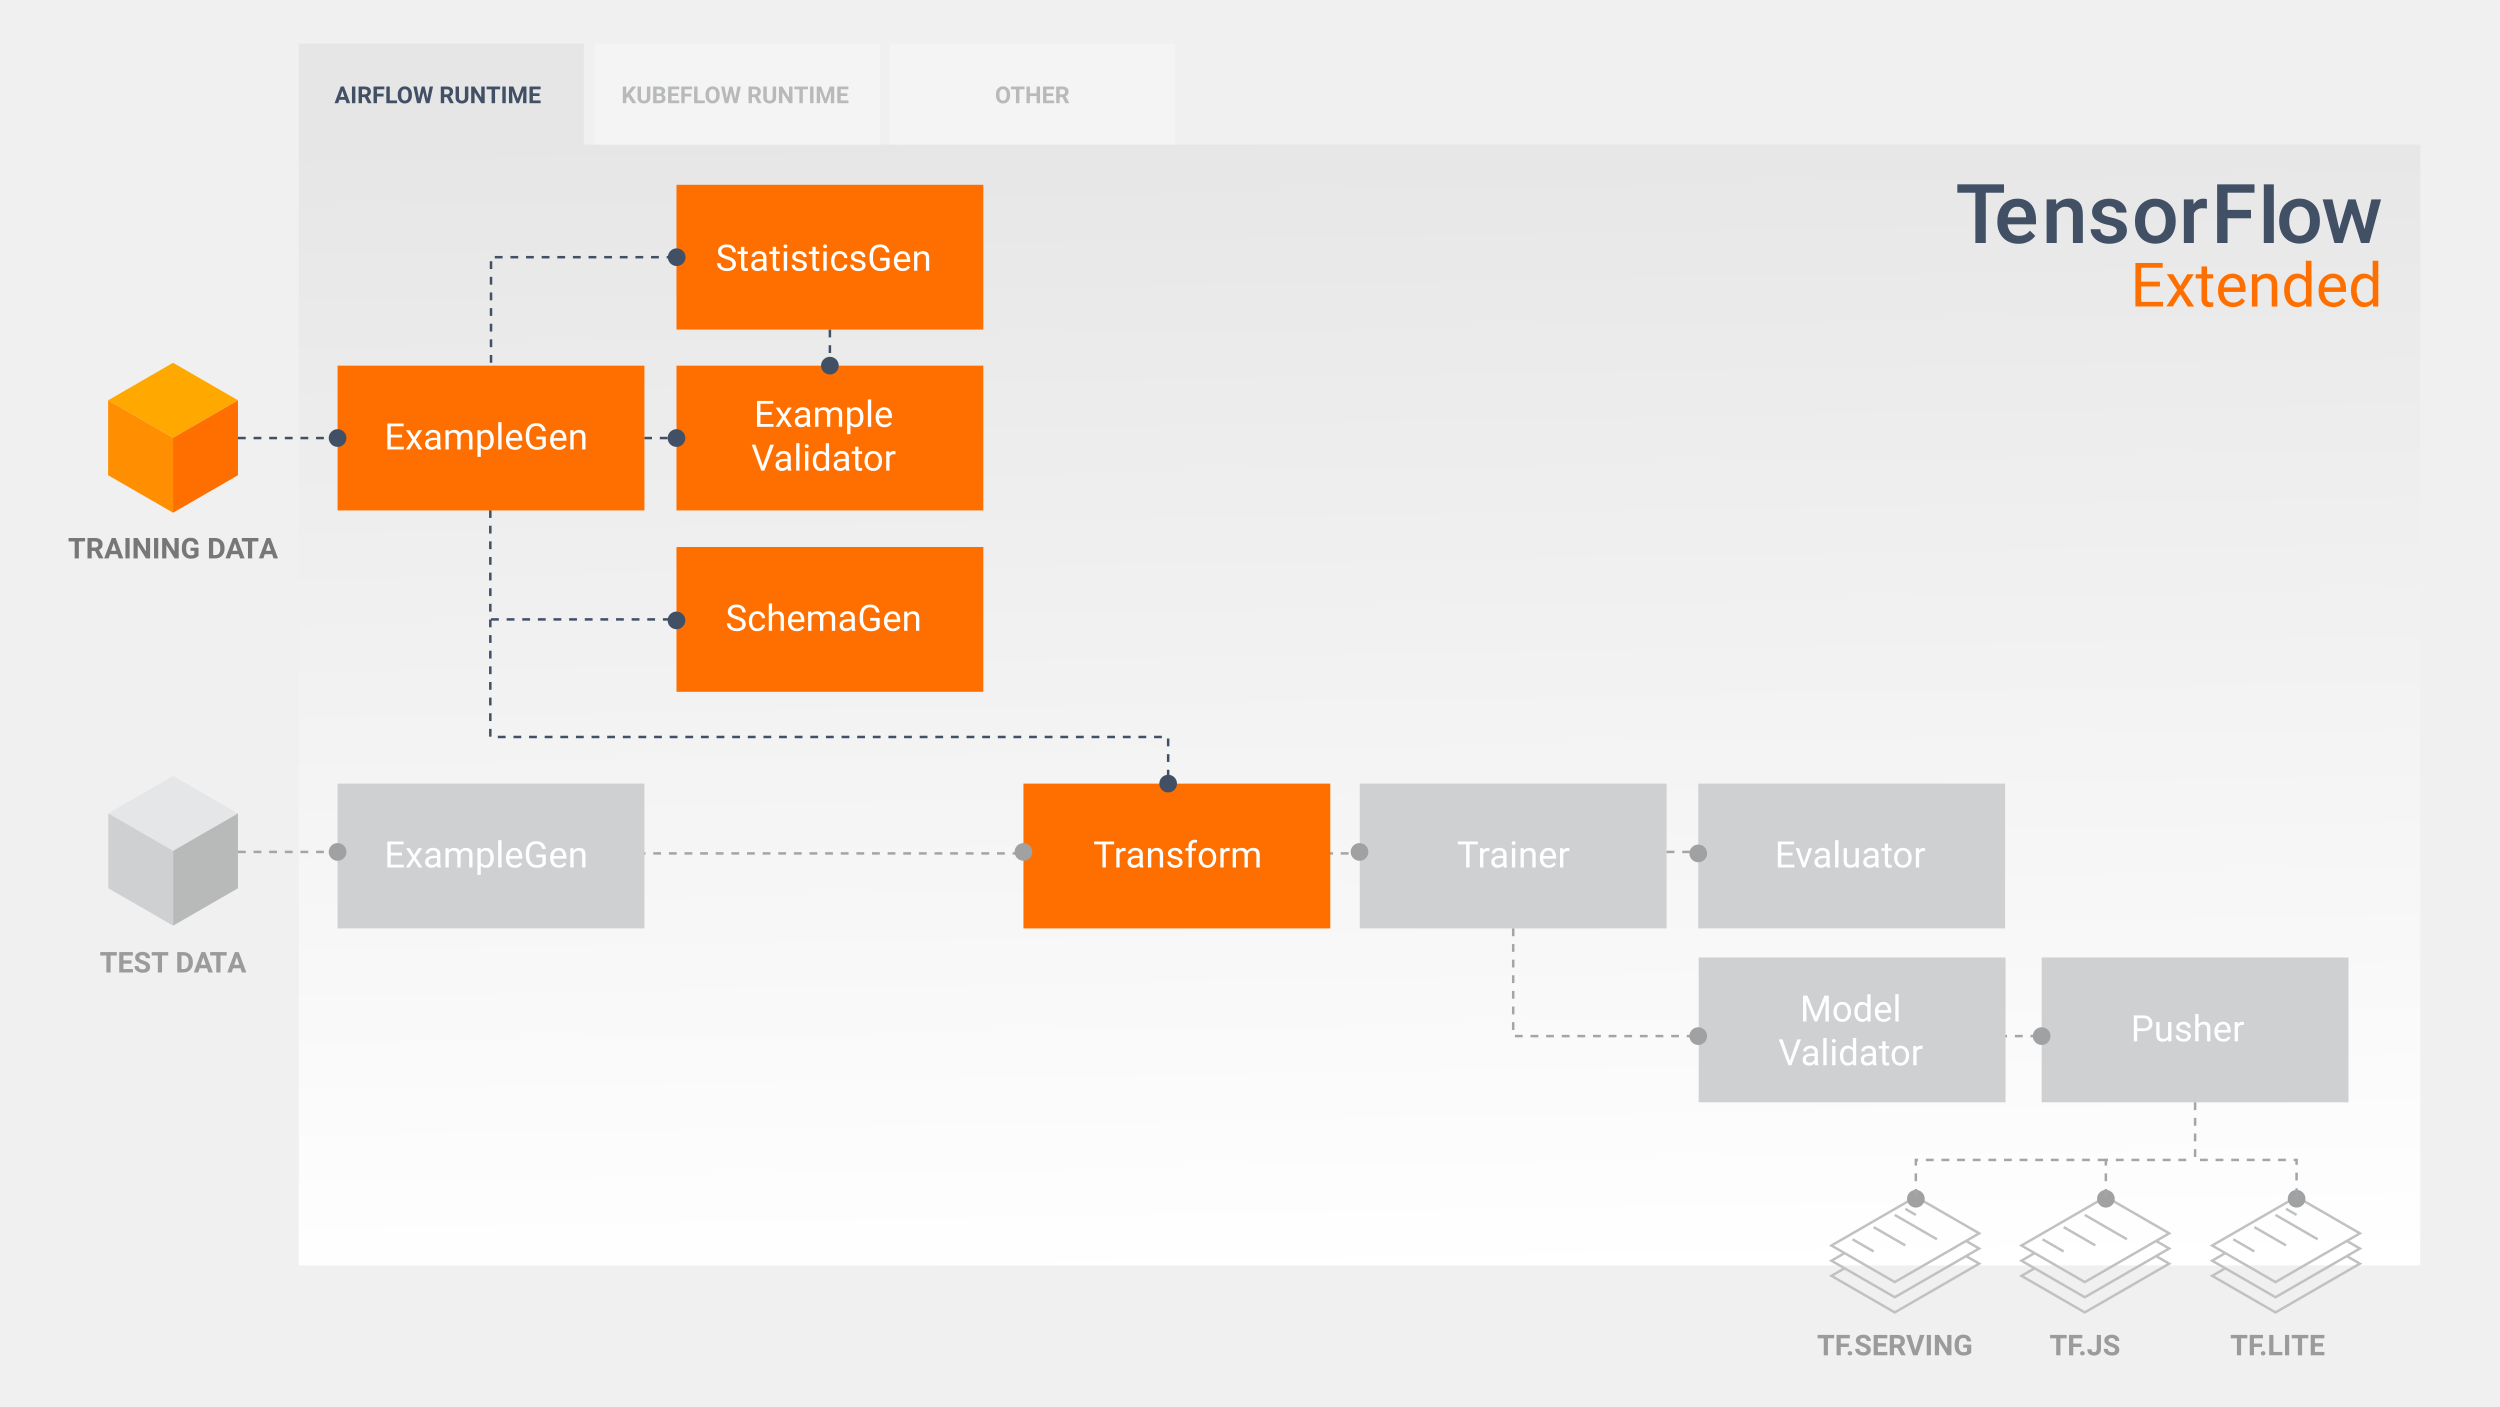
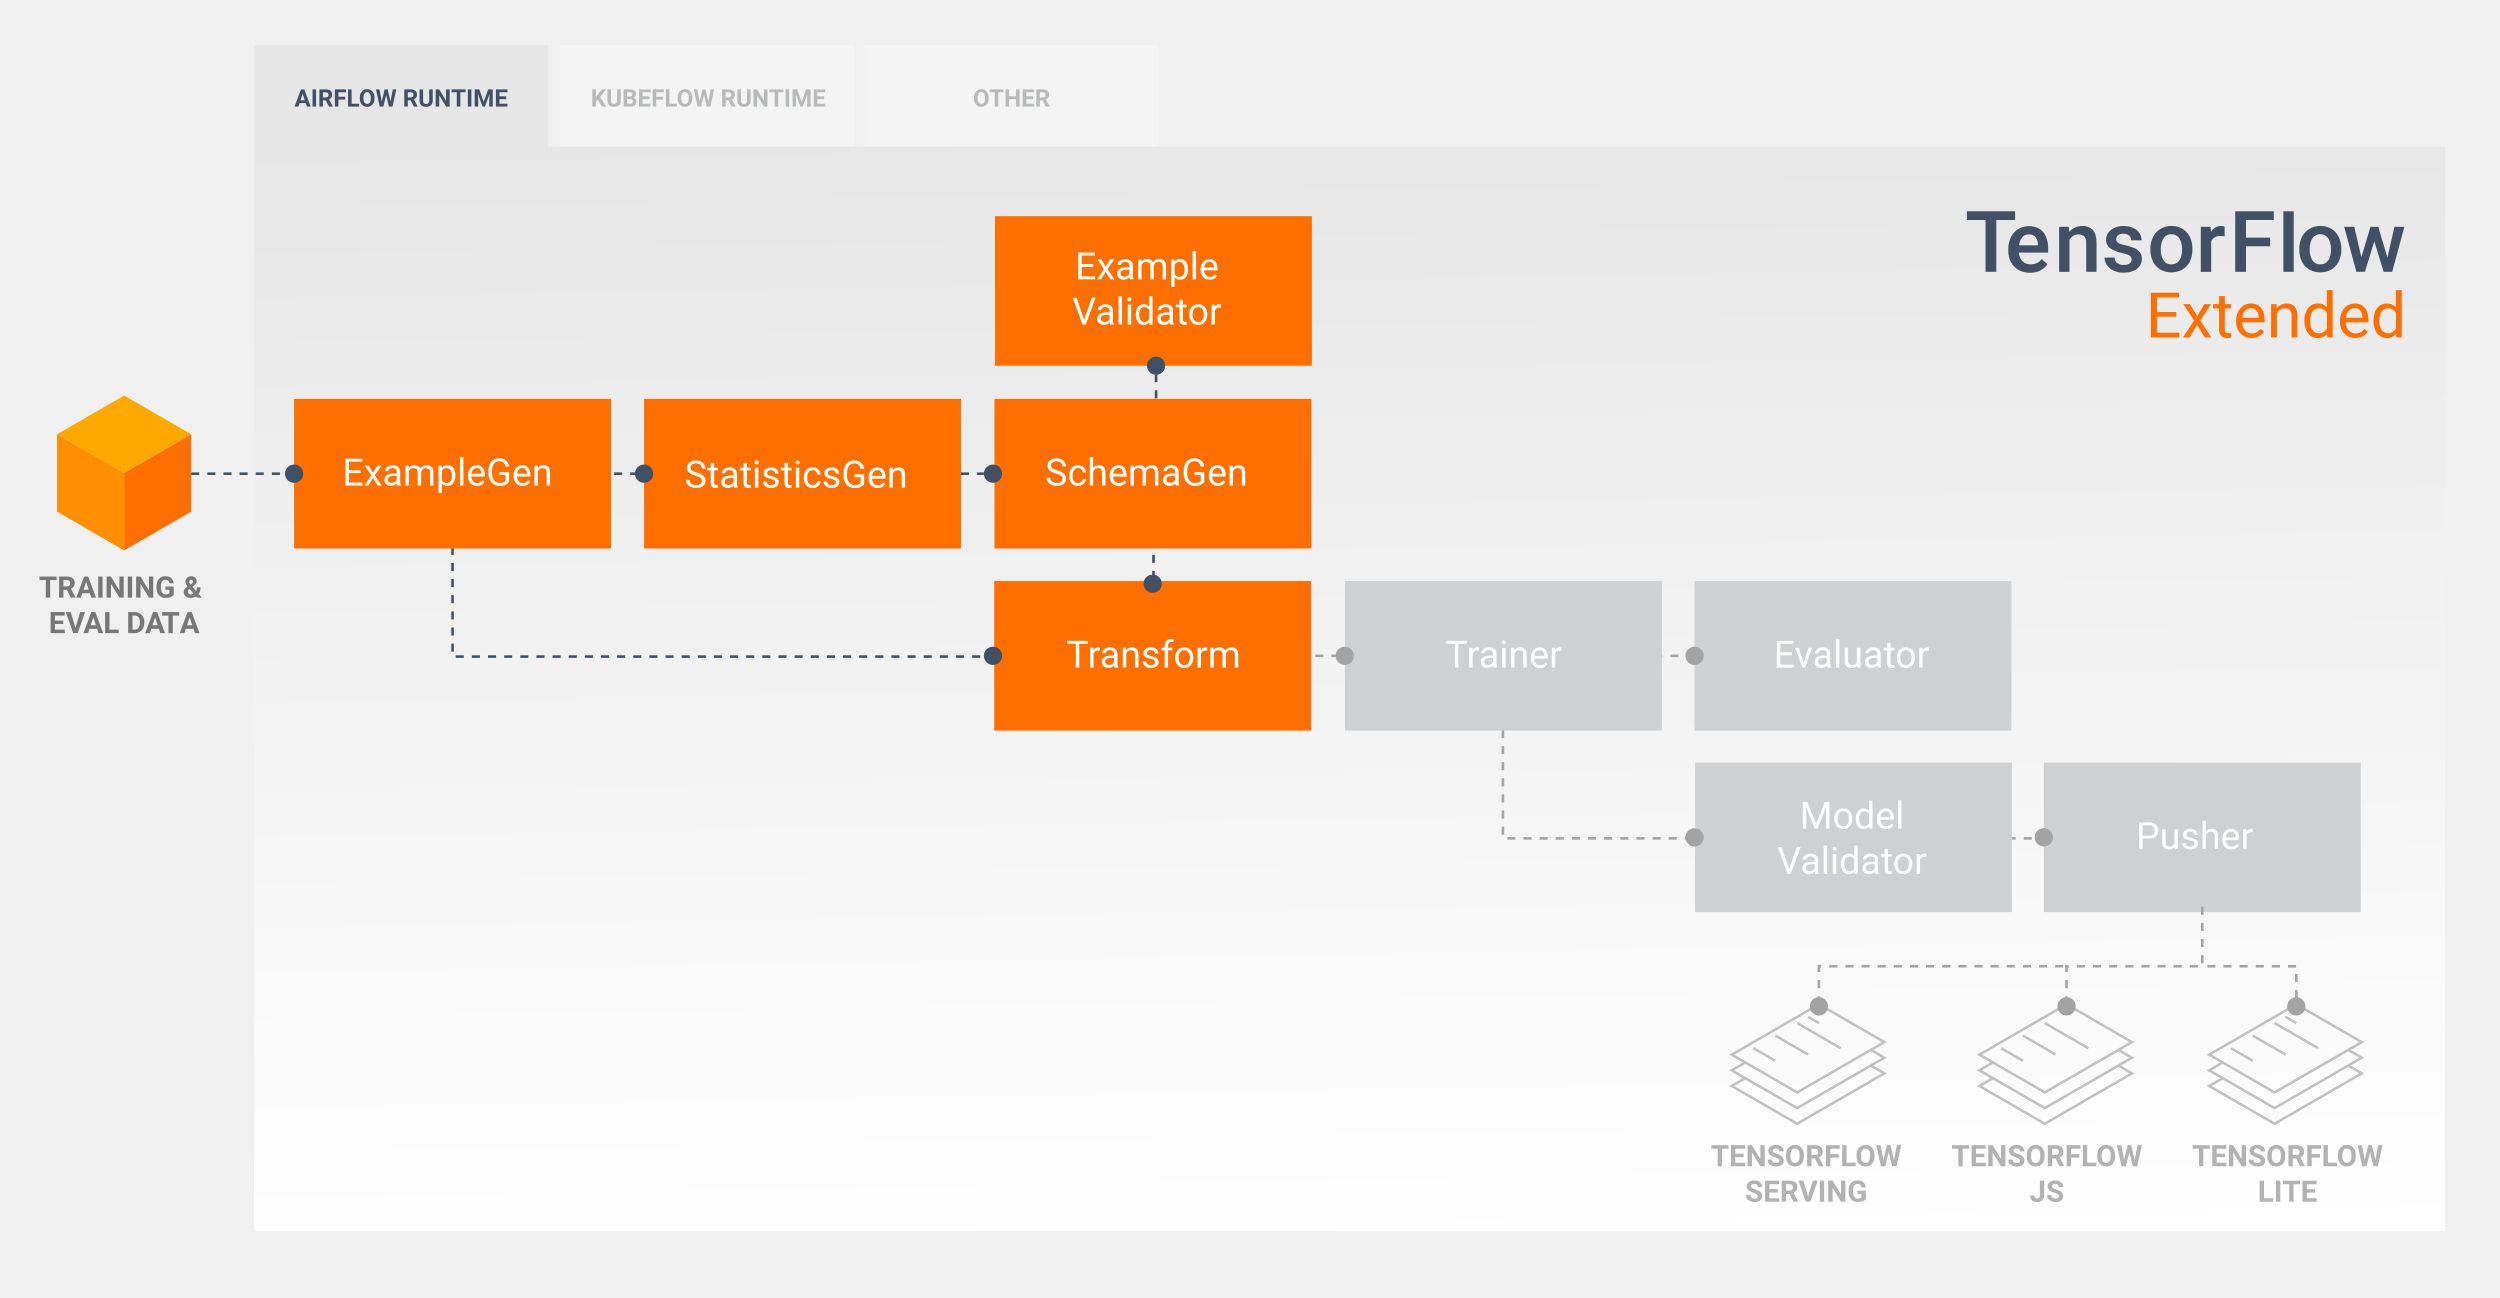
- <svg xmlns="http://www.w3.org/2000/svg" id="svg161" viewBox="0 0 960 540">
+ <svg xmlns="http://www.w3.org/2000/svg" id="svg161" viewBox="0 0 929.55 482.34">
  <defs>
-     <style>.cls-1{fill:#f4f4f4;}.cls-2{fill:url(#linear-gradient);}.cls-3,.cls-7{font-size:11px;}.cls-3{fill:#9b9b9b;}.cls-11,.cls-3,.cls-37,.cls-7{font-family:Roboto-Bold, Roboto;font-weight:700;}.cls-4{letter-spacing:-0.16em;}.cls-5{letter-spacing:0em;}.cls-6{letter-spacing:-0.01em;}.cls-7{fill:#777;}.cls-8{letter-spacing:0em;}.cls-9{letter-spacing:-0.01em;}.cls-10{letter-spacing:-0.06em;}.cls-11,.cls-37{font-size:9px;}.cls-11,.cls-36{fill:#b8baba;}.cls-12{letter-spacing:-0.03em;}.cls-13{letter-spacing:-0.02em;}.cls-14{letter-spacing:-0.06em;}.cls-15{letter-spacing:-0.16em;}.cls-16{letter-spacing:0em;}.cls-17,.cls-27,.cls-28,.cls-29{fill:none;stroke-miterlimit:10;stroke-width:0.96px;}.cls-17,.cls-29{stroke:#425066;}.cls-18{fill:#ffa800;}.cls-19{fill:#ff8f00;}.cls-20{fill:#ff6f00;}.cls-21{fill:url(#linear-gradient-2);}.cls-22,.cls-37{fill:#425066;}.cls-23{font-size:14px;fill:#fff;font-family:Roboto-Regular, Roboto;}.cls-24{letter-spacing:-0.02em;}.cls-25{letter-spacing:-0.01em;}.cls-26{fill:#ced0d1;}.cls-27{stroke:#c1c1c1;}.cls-28{stroke:#a5a5a5;}.cls-28,.cls-29{stroke-dasharray:3 3;}.cls-30{letter-spacing:-0.03em;}.cls-31{letter-spacing:-0.02em;}.cls-32{letter-spacing:-0.01em;}.cls-33{letter-spacing:-0.01em;}.cls-34{fill:#9fa1a2;}.cls-35{fill:#e5e6e8;}.cls-38{letter-spacing:-0.03em;}.cls-39{letter-spacing:0em;}.cls-40{letter-spacing:0em;}</style>
-     <linearGradient id="linear-gradient" x1="114.73" y1="36.36" x2="224.2" y2="36.36" gradientUnits="userSpaceOnUse">
+     <style>.cls-1{fill:#f4f4f4;}.cls-2{fill:url(#linear-gradient);}.cls-3{fill:url(#linear-gradient-2);}.cls-4,.cls-9{font-size:11px;}.cls-4{fill:#b2b2b2;}.cls-15,.cls-19,.cls-4,.cls-9{font-family:Roboto-Bold, Roboto;font-weight:700;}.cls-5{letter-spacing:-0.03em;}.cls-6{letter-spacing:0em;}.cls-7{letter-spacing:-0.01em;}.cls-8{letter-spacing:0em;}.cls-9{fill:#777;}.cls-10{letter-spacing:0em;}.cls-11{letter-spacing:0.01em;}.cls-12{letter-spacing:-0.06em;}.cls-13{letter-spacing:-0.01em;}.cls-14{letter-spacing:-0.06em;}.cls-15,.cls-19{font-size:9px;}.cls-15,.cls-26{fill:#425066;}.cls-16{letter-spacing:-0.03em;}.cls-17{letter-spacing:0em;}.cls-18{letter-spacing:0em;}.cls-19{fill:#b8baba;}.cls-20{letter-spacing:0em;}.cls-21{letter-spacing:-0.03em;}.cls-22{letter-spacing:0em;}.cls-23{fill:#ffa800;}.cls-24{fill:#ff8f00;}.cls-25{fill:#ff6f00;}.cls-27{font-size:14px;fill:#fff;font-family:Roboto-Regular, Roboto;}.cls-28{letter-spacing:-0.02em;}.cls-29{letter-spacing:-0.01em;}.cls-30{fill:#ced0d1;}.cls-31,.cls-32,.cls-37{fill:none;stroke-miterlimit:10;stroke-width:0.96px;}.cls-31{stroke:#c1c1c1;}.cls-32{stroke:#425066;}.cls-32,.cls-37{stroke-dasharray:3 3;}.cls-33{letter-spacing:-0.03em;}.cls-34{letter-spacing:-0.02em;}.cls-35{letter-spacing:-0.01em;}.cls-36{letter-spacing:-0.01em;}.cls-37{stroke:#a3a3a3;}.cls-38{fill:#a3a3a3;}</style>
+     <linearGradient id="linear-gradient" x1="498.21" y1="45.51" x2="505.29" y2="463.47" gradientUnits="userSpaceOnUse">
+       <stop offset="0" stop-color="#e6e6e6" />
+       <stop offset="1" stop-color="#fff" />
+     </linearGradient>
+     <linearGradient id="linear-gradient-2" x1="94.45" y1="36.36" x2="203.91" y2="36.36" gradientUnits="userSpaceOnUse">
      <stop offset="0" stop-color="#e6e6e6" />
      <stop offset="1" stop-color="#e6e6e6" />
    </linearGradient>
-     <linearGradient id="linear-gradient-2" x1="518.26" y1="46.37" x2="525.8" y2="491.65" gradientUnits="userSpaceOnUse">
-       <stop offset="0" stop-color="#e6e6e6" />
-       <stop offset="1" stop-color="#fff" />
-     </linearGradient>
  </defs>
-   <rect class="cls-1" x="228.44" y="16.73" width="109.47" height="39.27" />
-   <rect class="cls-2" x="114.73" y="16.73" width="109.47" height="39.27" />
-   <rect class="cls-1" x="341.67" y="16.73" width="109.47" height="39.27" />
-   <text class="cls-3" transform="translate(697.74 520.43)">T<tspan class="cls-4" x="6.8" y="0">F</tspan>
-     <tspan class="cls-5" x="11.09" y="0">.SE</tspan>
-     <tspan class="cls-6" x="27.24" y="0">R</tspan>
-     <tspan x="34.14" y="0">VING</tspan>
+   <rect class="cls-1" x="321.39" y="16.73" width="109.47" height="39.27" />
+   <rect class="cls-1" x="208.16" y="16.73" width="109.47" height="39.27" />
+   <rect class="cls-2" x="94.45" y="54.52" width="814.66" height="403.14" />
+   <rect class="cls-3" x="94.45" y="16.73" width="109.47" height="39.27" />
+   <text class="cls-4" transform="translate(636.1 433.63)">TENSORF<tspan class="cls-5" x="48.16" y="0">L</tspan>
+     <tspan class="cls-6" x="53.75" y="0">OW</tspan>
+     <tspan x="12.73" y="13.2">SE</tspan>
+     <tspan class="cls-7" x="25.68" y="13.2">R</tspan>
+     <tspan class="cls-8" x="32.58" y="13.2">VING</tspan>
  </text>
-   <text class="cls-7" transform="translate(26.1 214.43)">T<tspan class="cls-8" x="6.8" y="0">R</tspan>
-     <tspan class="cls-5" x="13.86" y="0">AINING </tspan>
-     <tspan class="cls-9" x="53.44" y="0">D</tspan>
-     <tspan class="cls-10" x="60.44" y="0">AT</tspan>
-     <tspan x="73.28" y="0">A</tspan>
+   <text class="cls-9" transform="translate(14.46 222.2)">T<tspan class="cls-10" x="6.81" y="0">R</tspan>
+     <tspan class="cls-8" x="13.86" y="0">AINING &amp; </tspan>
+     <tspan class="cls-11" x="3.66" y="13.2">E</tspan>
+     <tspan class="cls-12" x="10" y="13.2">V</tspan>
+     <tspan class="cls-8" x="16.52" y="13.2">A</tspan>
+     <tspan class="cls-7" x="23.92" y="13.2">L</tspan>
+     <tspan x="29.76" y="13.2"> </tspan>
+     <tspan class="cls-13" x="32.5" y="13.2">D</tspan>
+     <tspan class="cls-14" x="39.5" y="13.2">AT</tspan>
+     <tspan x="52.34" y="13.2">A</tspan>
  </text>
-   <text class="cls-11" transform="translate(382.06 39.64)">
-     <tspan class="cls-12">O</tspan>
+   <text class="cls-15" transform="translate(109.49 39.64)">AIRF<tspan class="cls-16" x="19.35" y="0">L</tspan>
+     <tspan x="23.92" y="0">OW RU</tspan>
+     <tspan class="cls-17" x="51.92" y="0">N</tspan>
+     <tspan class="cls-18" x="58.24" y="0">TIME</tspan>
+   </text>
+   <text class="cls-19" transform="translate(219.65 39.64)">KUBEF<tspan class="cls-16" x="27.37" y="0">L</tspan>
+     <tspan class="cls-18" x="31.94" y="0">OW RU</tspan>
+     <tspan class="cls-20" x="59.94" y="0">N</tspan>
+     <tspan class="cls-18" x="66.26" y="0">TIME</tspan>
+   </text>
+   <text class="cls-19" transform="translate(361.78 39.64)">
+     <tspan class="cls-21">O</tspan>
    <tspan x="5.96" y="0">THER</tspan>
  </text>
-   <text class="cls-3" transform="translate(38.28 373.43)">TES<tspan class="cls-13" x="19.75" y="0">T</tspan>
-     <tspan class="cls-5" x="26.36" y="0"> </tspan>
-     <tspan class="cls-9" x="29.09" y="0">D</tspan>
-     <tspan class="cls-14" x="36.09" y="0">AT</tspan>
-     <tspan class="cls-5" x="48.94" y="0">A</tspan>
+   <text class="cls-4" transform="translate(725.58 433.63)">TENSORF<tspan class="cls-5" x="48.16" y="0">L</tspan>
+     <tspan class="cls-6" x="53.75" y="0">OW</tspan>
+     <tspan x="29.03" y="13.2">JS</tspan>
  </text>
-   <text class="cls-3" transform="translate(787.01 520.43)">T<tspan class="cls-15" x="6.81" y="0">F</tspan>
-     <tspan x="11.09" y="0">.JS</tspan>
+   <text class="cls-4" transform="translate(815.06 433.63)">TENSORF<tspan class="cls-5" x="48.16" y="0">L</tspan>
+     <tspan class="cls-6" x="53.75" y="0">OW</tspan>
+     <tspan x="24.42" y="13.2">L</tspan>
+     <tspan class="cls-22" x="30.38" y="13.2">I</tspan>
+     <tspan class="cls-8" x="33.54" y="13.2">TE</tspan>
  </text>
-   <text class="cls-3" transform="translate(856.4 520.43)">T<tspan class="cls-15" x="6.81" y="0">F</tspan>
-     <tspan x="11.09" y="0">.L</tspan>
-     <tspan class="cls-16" x="20.24" y="0">I</tspan>
-     <tspan x="23.41" y="0">TE</tspan>
-   </text>
-   <line class="cls-17" x1="910.36" y1="271.33" x2="914.42" y2="273.67" />
-   <polygon class="cls-18" points="41.52 153.7 66.44 139.31 91.38 153.7 66.44 168.1 41.52 153.7" />
-   <polygon class="cls-19" points="41.52 153.7 41.52 182.49 66.45 196.88 66.44 168.1 41.52 153.7" />
-   <polygon class="cls-20" points="91.38 153.7 91.38 182.49 66.45 196.88 66.44 168.1 91.38 153.7" />
-   <rect class="cls-21" x="114.73" y="55.52" width="814.66" height="430.39" />
-   <path class="cls-20" d="M830.6,115.91v1.78H820V101h10.47v1.8h-8.25v5.37h7.2V110h-7.2v5.93Z" />
-   <path class="cls-20" d="M839.89,105.32h2.49l-4,6.11,4.16,6.27h-2.46L837.21,113l-2.84,4.66h-2.49l4.18-6.27-4-6.11h2.47l2.7,4.52Z" />
-   <path class="cls-20" d="M849.88,117.7a5.47,5.47,0,0,1-1.64.23,2.82,2.82,0,0,1-2.08-.78,3.46,3.46,0,0,1-.78-2.53v-7.69h-2.25v-1.61h2.25v-3h2.14v3h2.31v1.61h-2.31v7.7a1.5,1.5,0,0,0,.37,1.18,1.51,1.51,0,0,0,1,.3,3.8,3.8,0,0,0,.53,0l.46-.09Z" />
-   <path class="cls-20" d="M862.27,112.09H853.9a5.18,5.18,0,0,0,.48,2.09,3.58,3.58,0,0,0,1.26,1.48,3.38,3.38,0,0,0,1.92.54,3.77,3.77,0,0,0,1.86-.43,4.53,4.53,0,0,0,1.4-1.25l1.29,1a5.4,5.4,0,0,1-1.83,1.72,5.54,5.54,0,0,1-2.84.67,5.74,5.74,0,0,1-3-.77,5.19,5.19,0,0,1-2-2.13,6.63,6.63,0,0,1-.7-3.09v-.49a7.21,7.21,0,0,1,.76-3.38,5.54,5.54,0,0,1,2-2.21,5.34,5.34,0,0,1,5.53,0,4.57,4.57,0,0,1,1.69,2.13,8.37,8.37,0,0,1,.55,3.15Zm-2.14-1.88a4.63,4.63,0,0,0-.78-2.43,2.49,2.49,0,0,0-2.18-1,2.77,2.77,0,0,0-2.13.93,4.69,4.69,0,0,0-1.07,2.64h6.17Z" />
-   <path class="cls-20" d="M874.48,109.59v8.11h-2.14v-8.13a2.91,2.91,0,0,0-.61-2.06,2.44,2.44,0,0,0-1.85-.64,3.05,3.05,0,0,0-1.77.54,3.78,3.78,0,0,0-1.24,1.44v8.85h-2.14V105.32h2l.07,1.52a4.71,4.71,0,0,1,1.61-1.29,4.66,4.66,0,0,1,2.07-.46Q874.48,105.09,874.48,109.59Z" />
-   <path class="cls-20" d="M887.61,100.12V117.7h-2l-.1-1.32a4.29,4.29,0,0,1-3.52,1.54,4.19,4.19,0,0,1-2.54-.81,5.27,5.27,0,0,1-1.72-2.24,8.12,8.12,0,0,1-.61-3.23v-.24a8.41,8.41,0,0,1,.61-3.31,5.07,5.07,0,0,1,1.72-2.22,4.33,4.33,0,0,1,2.57-.79,4.25,4.25,0,0,1,3.42,1.45v-6.42Zm-2.14,14.22v-5.73a3.44,3.44,0,0,0-1.15-1.28,3.11,3.11,0,0,0-1.74-.47,2.83,2.83,0,0,0-1.85.6,3.48,3.48,0,0,0-1.09,1.63,7.17,7.17,0,0,0-.35,2.31v.24a7,7,0,0,0,.35,2.29,3.47,3.47,0,0,0,1.08,1.61,2.81,2.81,0,0,0,1.83.59A3.09,3.09,0,0,0,885.47,114.34Z" />
-   <path class="cls-20" d="M900.87,112.09H892.5a5.18,5.18,0,0,0,.48,2.09,3.58,3.58,0,0,0,1.26,1.48,3.38,3.38,0,0,0,1.92.54,3.77,3.77,0,0,0,1.86-.43,4.53,4.53,0,0,0,1.4-1.25l1.29,1a5.4,5.4,0,0,1-1.83,1.72,5.54,5.54,0,0,1-2.84.67,5.74,5.74,0,0,1-3-.77,5.19,5.19,0,0,1-2-2.13,6.63,6.63,0,0,1-.7-3.09v-.49a7.21,7.21,0,0,1,.76-3.38,5.54,5.54,0,0,1,2-2.21,5.34,5.34,0,0,1,5.53,0,4.57,4.57,0,0,1,1.69,2.13,8.37,8.37,0,0,1,.55,3.15Zm-2.14-1.88a4.63,4.63,0,0,0-.78-2.43,2.49,2.49,0,0,0-2.18-1,2.77,2.77,0,0,0-2.13.93,4.69,4.69,0,0,0-1.07,2.64h6.17Z" />
-   <path class="cls-20" d="M913.27,100.12V117.7h-2l-.1-1.32a4.29,4.29,0,0,1-3.52,1.54,4.19,4.19,0,0,1-2.54-.81,5.27,5.27,0,0,1-1.72-2.24,8.12,8.12,0,0,1-.61-3.23v-.24a8.41,8.41,0,0,1,.61-3.31,5.07,5.07,0,0,1,1.72-2.22,4.33,4.33,0,0,1,2.57-.79,4.25,4.25,0,0,1,3.42,1.45v-6.42Zm-2.14,14.22v-5.73a3.44,3.44,0,0,0-1.15-1.28,3.11,3.11,0,0,0-1.74-.47,2.83,2.83,0,0,0-1.85.6,3.48,3.48,0,0,0-1.09,1.63,7.17,7.17,0,0,0-.35,2.31v.24a7,7,0,0,0,.35,2.29,3.47,3.47,0,0,0,1.08,1.61,2.81,2.81,0,0,0,1.83.59A3.09,3.09,0,0,0,911.13,114.34Z" />
-   <path class="cls-22" d="M769.54,74h-7V93.31h-4V74h-6.93V70.79h17.92Z" />
-   <path class="cls-22" d="M781.82,86.15h-10.9a5.52,5.52,0,0,0,.66,2.27A4.06,4.06,0,0,0,773.09,90a4.31,4.31,0,0,0,2.22.56,5,5,0,0,0,4.17-2l2.06,2A7.19,7.19,0,0,1,779,92.72a8,8,0,0,1-3.93.9,8.35,8.35,0,0,1-4.27-1.06,7.17,7.17,0,0,1-2.8-2.9,8.68,8.68,0,0,1-1-4.13v-.63a9.92,9.92,0,0,1,1-4.54,7.36,7.36,0,0,1,2.72-3,7.28,7.28,0,0,1,3.9-1.07,7.19,7.19,0,0,1,4,1,6.3,6.3,0,0,1,2.4,2.9,10.92,10.92,0,0,1,.8,4.32ZM778,83.07a4.62,4.62,0,0,0-.88-2.67,3,3,0,0,0-2.5-1,3.1,3.1,0,0,0-2.44,1.05,5.5,5.5,0,0,0-1.19,3h7Z" />
-   <path class="cls-22" d="M798.43,77.74q1.38,1.48,1.38,4.77V93.31H796V82.48a3.23,3.23,0,0,0-.72-2.37,3,3,0,0,0-2.2-.7,3.6,3.6,0,0,0-1.93.53,3.83,3.83,0,0,0-1.36,1.47V93.31H785.9V76.58h3.62l.12,1.93a6.12,6.12,0,0,1,2.13-1.66,6.33,6.33,0,0,1,2.72-.58A5.13,5.13,0,0,1,798.43,77.74Z" />
-   <path class="cls-22" d="M804.92,84.54a3.78,3.78,0,0,1-1.56-3.19,4.42,4.42,0,0,1,.8-2.54A5.46,5.46,0,0,1,806.43,77a8,8,0,0,1,3.41-.69,8.55,8.55,0,0,1,3.58.7,5.5,5.5,0,0,1,2.34,1.91,4.77,4.77,0,0,1,.82,2.73h-3.85a2.35,2.35,0,0,0-1.31-2.13,3.36,3.36,0,0,0-1.58-.34,3.1,3.1,0,0,0-2,.59,1.83,1.83,0,0,0-.71,1.47,1.49,1.49,0,0,0,.3.94,2.54,2.54,0,0,0,1,.7,12,12,0,0,0,2.06.59,16.32,16.32,0,0,1,3.39,1.05A5.19,5.19,0,0,1,816,86.07a4.07,4.07,0,0,1,.73,2.47,4.36,4.36,0,0,1-.84,2.63,5.44,5.44,0,0,1-2.39,1.8,9.27,9.27,0,0,1-3.57.64,8.41,8.41,0,0,1-3.8-.8,6.05,6.05,0,0,1-2.44-2.09A4.88,4.88,0,0,1,802.8,88h3.73a2.47,2.47,0,0,0,1,2.07,4.13,4.13,0,0,0,2.37.66,3.76,3.76,0,0,0,2.19-.55,1.7,1.7,0,0,0,.78-1.46,1.77,1.77,0,0,0-.28-1,2.48,2.48,0,0,0-1.06-.77,10.81,10.81,0,0,0-2.22-.65A11.21,11.21,0,0,1,804.92,84.54Z" />
-   <path class="cls-22" d="M820.79,80.41a7.21,7.21,0,0,1,2.7-3,7.64,7.64,0,0,1,4.14-1.11,7.73,7.73,0,0,1,4.18,1.11,7.2,7.2,0,0,1,2.71,3,9.92,9.92,0,0,1,.94,4.38v.32a9.92,9.92,0,0,1-.94,4.38,7.16,7.16,0,0,1-2.7,3,8.44,8.44,0,0,1-8.33,0,7.14,7.14,0,0,1-2.71-3,9.91,9.91,0,0,1-.94-4.38v-.32A9.91,9.91,0,0,1,820.79,80.41Zm3.9,8.6a3.31,3.31,0,0,0,3,1.52,3.39,3.39,0,0,0,2.2-.72,4.2,4.2,0,0,0,1.31-1.94,8.34,8.34,0,0,0,.43-2.75v-.32a8.36,8.36,0,0,0-.43-2.74,4.23,4.23,0,0,0-1.32-2,3.42,3.42,0,0,0-2.23-.73,3.34,3.34,0,0,0-2.2.73,4.28,4.28,0,0,0-1.31,2,8.35,8.35,0,0,0-.43,2.74v.32A7,7,0,0,0,824.69,89Z" />
-   <path class="cls-22" d="M846.83,76.33a3.14,3.14,0,0,1,.61.14l0,3.63a9.68,9.68,0,0,0-1.53-.12,3.43,3.43,0,0,0-3.46,1.93v11.4h-3.85V76.58h3.66l.11,1.89a4.67,4.67,0,0,1,1.58-1.62,4.12,4.12,0,0,1,2.18-.57A5,5,0,0,1,846.83,76.33Z" />
-   <path class="cls-22" d="M855.38,74V80.6h9v3.22h-9v9.49h-4V70.79h14.35V74Z" />
-   <path class="cls-22" d="M869.3,93.31V70.79h3.85V93.31Z" />
-   <path class="cls-22" d="M876.16,80.41a7.21,7.21,0,0,1,2.7-3A7.64,7.64,0,0,1,883,76.27a7.73,7.73,0,0,1,4.18,1.11,7.2,7.2,0,0,1,2.71,3,9.92,9.92,0,0,1,.94,4.38v.32a9.92,9.92,0,0,1-.94,4.38,7.16,7.16,0,0,1-2.7,3,8.44,8.44,0,0,1-8.33,0,7.14,7.14,0,0,1-2.71-3,9.91,9.91,0,0,1-.94-4.38v-.32A9.91,9.91,0,0,1,876.16,80.41Zm3.9,8.6a3.31,3.31,0,0,0,3,1.52,3.39,3.39,0,0,0,2.2-.72,4.2,4.2,0,0,0,1.31-1.94,8.34,8.34,0,0,0,.43-2.75v-.32a8.36,8.36,0,0,0-.43-2.74,4.23,4.23,0,0,0-1.32-2,3.42,3.42,0,0,0-2.23-.73,3.34,3.34,0,0,0-2.2.73,4.28,4.28,0,0,0-1.31,2,8.35,8.35,0,0,0-.43,2.74v.32A7,7,0,0,0,880.06,89Z" />
-   <path class="cls-22" d="M914.32,76.58l-4.53,16.73h-3.17L903.08,82,899.6,93.31h-3.17L891.9,76.58h3.74l2.64,11.3,3.39-11.3h2.88L908,88l2.61-11.44Z" />
-   <rect class="cls-20" x="259.77" y="70.96" width="117.83" height="55.6" />
-   <text class="cls-23" transform="translate(274.82 103.95)">StatisticsGen</text>
-   <rect class="cls-20" x="259.77" y="210.05" width="117.83" height="55.6" />
-   <text class="cls-23" transform="translate(278.6 242.24)">SchemaGen</text>
-   <rect class="cls-20" x="259.77" y="140.41" width="117.83" height="55.6" />
-   <text class="cls-23" transform="translate(289.54 163.9)">Example<tspan class="cls-24" x="-1.08" y="16.8">V</tspan>
+   <polygon class="cls-23" points="21.23 161.47 46.16 147.08 71.09 161.47 46.16 175.86 21.23 161.47" />
+   <polygon class="cls-24" points="21.23 161.47 21.23 190.26 46.16 204.65 46.16 175.86 21.23 161.47" />
+   <polygon class="cls-25" points="71.09 161.47 71.09 190.26 46.16 204.65 46.16 175.86 71.09 161.47" />
+   <path class="cls-25" d="M810.32,123.68v1.78H799.74V108.81h10.47v1.8H802V116h7.2v1.78H802v5.93Z" />
+   <path class="cls-25" d="M819.61,113.09h2.49l-4,6.11,4.16,6.27h-2.46l-2.85-4.66-2.84,4.66h-2.49l4.18-6.27-4-6.11h2.47l2.7,4.52Z" />
+   <path class="cls-25" d="M829.6,125.46a5.47,5.47,0,0,1-1.64.23,2.82,2.82,0,0,1-2.08-.78,3.46,3.46,0,0,1-.78-2.53V114.7h-2.25v-1.61h2.25v-3h2.14v3h2.31v1.61h-2.31v7.7a1.5,1.5,0,0,0,.37,1.18,1.51,1.51,0,0,0,1,.3,3.8,3.8,0,0,0,.53,0l.46-.09Z" />
+   <path class="cls-25" d="M842,119.86h-8.37a5.18,5.18,0,0,0,.48,2.09,3.58,3.58,0,0,0,1.26,1.48,3.38,3.38,0,0,0,1.92.54,3.77,3.77,0,0,0,1.86-.43,4.53,4.53,0,0,0,1.4-1.25l1.29,1A5.4,5.4,0,0,1,840,125a5.54,5.54,0,0,1-2.84.67,5.74,5.74,0,0,1-3-.77,5.19,5.19,0,0,1-2-2.13,6.63,6.63,0,0,1-.7-3.09v-.49a7.21,7.21,0,0,1,.76-3.38,5.54,5.54,0,0,1,2-2.21,5.34,5.34,0,0,1,5.53,0,4.57,4.57,0,0,1,1.69,2.13,8.37,8.37,0,0,1,.55,3.15ZM839.85,118a4.63,4.63,0,0,0-.78-2.43,2.49,2.49,0,0,0-2.18-1,2.77,2.77,0,0,0-2.13.93,4.69,4.69,0,0,0-1.07,2.64h6.17Z" />
+   <path class="cls-25" d="M854.19,117.35v8.11h-2.14v-8.13a2.91,2.91,0,0,0-.61-2.06,2.44,2.44,0,0,0-1.85-.64,3.05,3.05,0,0,0-1.77.54,3.78,3.78,0,0,0-1.24,1.44v8.85h-2.14V113.09h2l.07,1.52a4.71,4.71,0,0,1,1.61-1.29,4.66,4.66,0,0,1,2.07-.46Q854.19,112.86,854.19,117.35Z" />
+   <path class="cls-25" d="M867.33,107.89v17.57h-2l-.1-1.32a4.29,4.29,0,0,1-3.52,1.54,4.19,4.19,0,0,1-2.54-.81,5.27,5.27,0,0,1-1.72-2.24,8.12,8.12,0,0,1-.61-3.23v-.24a8.41,8.41,0,0,1,.61-3.31,5.07,5.07,0,0,1,1.72-2.22,4.33,4.33,0,0,1,2.57-.79,4.25,4.25,0,0,1,3.42,1.45v-6.42Zm-2.14,14.22v-5.73A3.44,3.44,0,0,0,864,115.1a3.11,3.11,0,0,0-1.74-.47,2.83,2.83,0,0,0-1.85.6,3.48,3.48,0,0,0-1.09,1.63,7.17,7.17,0,0,0-.35,2.31v.24a7,7,0,0,0,.35,2.29,3.47,3.47,0,0,0,1.08,1.61,2.81,2.81,0,0,0,1.83.59A3.09,3.09,0,0,0,865.19,122.11Z" />
+   <path class="cls-25" d="M880.59,119.86h-8.37a5.18,5.18,0,0,0,.48,2.09,3.58,3.58,0,0,0,1.26,1.48,3.38,3.38,0,0,0,1.92.54,3.77,3.77,0,0,0,1.86-.43,4.53,4.53,0,0,0,1.4-1.25l1.29,1A5.4,5.4,0,0,1,878.6,125a5.54,5.54,0,0,1-2.84.67,5.74,5.74,0,0,1-3-.77,5.19,5.19,0,0,1-2-2.13,6.63,6.63,0,0,1-.7-3.09v-.49a7.21,7.21,0,0,1,.76-3.38,5.54,5.54,0,0,1,2-2.21,5.34,5.34,0,0,1,5.53,0,4.57,4.57,0,0,1,1.69,2.13,8.37,8.37,0,0,1,.55,3.15ZM878.45,118a4.63,4.63,0,0,0-.78-2.43,2.49,2.49,0,0,0-2.18-1,2.77,2.77,0,0,0-2.13.93,4.69,4.69,0,0,0-1.07,2.64h6.17Z" />
+   <path class="cls-25" d="M893,107.89v17.57h-2l-.1-1.32a4.29,4.29,0,0,1-3.52,1.54,4.19,4.19,0,0,1-2.54-.81,5.27,5.27,0,0,1-1.72-2.24,8.12,8.12,0,0,1-.61-3.23v-.24a8.41,8.41,0,0,1,.61-3.31,5.07,5.07,0,0,1,1.72-2.22,4.33,4.33,0,0,1,2.57-.79,4.25,4.25,0,0,1,3.42,1.45v-6.42Zm-2.14,14.22v-5.73a3.44,3.44,0,0,0-1.15-1.28,3.11,3.11,0,0,0-1.74-.47,2.83,2.83,0,0,0-1.85.6,3.48,3.48,0,0,0-1.09,1.63,7.17,7.17,0,0,0-.35,2.31v.24a7,7,0,0,0,.35,2.29,3.47,3.47,0,0,0,1.08,1.61,2.81,2.81,0,0,0,1.83.59A3.09,3.09,0,0,0,890.85,122.11Z" />
+   <path class="cls-26" d="M749.26,81.79h-7v19.28h-4V81.79h-6.93V78.56h17.92Z" />
+   <path class="cls-26" d="M761.54,93.91h-10.9a5.52,5.52,0,0,0,.66,2.27,4.06,4.06,0,0,0,1.51,1.55,4.31,4.31,0,0,0,2.22.56,5,5,0,0,0,4.17-2l2.06,2a7.19,7.19,0,0,1-2.54,2.24,8,8,0,0,1-3.93.9,8.35,8.35,0,0,1-4.27-1.06,7.17,7.17,0,0,1-2.8-2.9,8.68,8.68,0,0,1-1-4.13v-.63a9.92,9.92,0,0,1,1-4.54,7.36,7.36,0,0,1,2.72-3,7.28,7.28,0,0,1,3.9-1.07,7.19,7.19,0,0,1,4,1,6.3,6.3,0,0,1,2.4,2.9,10.92,10.92,0,0,1,.8,4.32Zm-3.8-3.08a4.62,4.62,0,0,0-.88-2.67,3,3,0,0,0-2.5-1,3.1,3.1,0,0,0-2.44,1.05,5.5,5.5,0,0,0-1.19,3h7Z" />
+   <path class="cls-26" d="M778.15,85.51q1.38,1.48,1.38,4.77v10.79h-3.85V90.25a3.23,3.23,0,0,0-.72-2.37,3,3,0,0,0-2.2-.7,3.6,3.6,0,0,0-1.93.53,3.83,3.83,0,0,0-1.36,1.47v11.91h-3.85V84.34h3.62l.12,1.93a6.12,6.12,0,0,1,2.13-1.66,6.33,6.33,0,0,1,2.72-.58A5.13,5.13,0,0,1,778.15,85.51Z" />
+   <path class="cls-26" d="M784.63,92.31a3.78,3.78,0,0,1-1.56-3.19,4.42,4.42,0,0,1,.8-2.54,5.46,5.46,0,0,1,2.27-1.86,8,8,0,0,1,3.41-.69,8.55,8.55,0,0,1,3.58.7,5.5,5.5,0,0,1,2.34,1.91,4.77,4.77,0,0,1,.82,2.73h-3.85a2.35,2.35,0,0,0-1.31-2.13,3.36,3.36,0,0,0-1.58-.34,3.1,3.1,0,0,0-2,.59,1.83,1.83,0,0,0-.71,1.47,1.49,1.49,0,0,0,.3.94,2.54,2.54,0,0,0,1,.7,12,12,0,0,0,2.06.59,16.32,16.32,0,0,1,3.39,1.05,5.19,5.19,0,0,1,2.07,1.61,4.07,4.07,0,0,1,.73,2.47,4.36,4.36,0,0,1-.84,2.63,5.44,5.44,0,0,1-2.39,1.8,9.27,9.27,0,0,1-3.57.64,8.41,8.41,0,0,1-3.8-.8,6.05,6.05,0,0,1-2.44-2.09,4.88,4.88,0,0,1-.83-2.71h3.73a2.47,2.47,0,0,0,1,2.07,4.13,4.13,0,0,0,2.37.66,3.76,3.76,0,0,0,2.19-.55,1.7,1.7,0,0,0,.78-1.46,1.77,1.77,0,0,0-.28-1,2.48,2.48,0,0,0-1.06-.77,10.81,10.81,0,0,0-2.22-.65A11.21,11.21,0,0,1,784.63,92.31Z" />
+   <path class="cls-26" d="M800.5,88.18a7.21,7.21,0,0,1,2.7-3A7.64,7.64,0,0,1,807.35,84a7.73,7.73,0,0,1,4.18,1.11,7.2,7.2,0,0,1,2.71,3,9.92,9.92,0,0,1,.94,4.38v.32a9.92,9.92,0,0,1-.94,4.38,7.16,7.16,0,0,1-2.7,3,8.44,8.44,0,0,1-8.33,0,7.14,7.14,0,0,1-2.71-3,9.91,9.91,0,0,1-.94-4.38v-.32A9.91,9.91,0,0,1,800.5,88.18Zm3.9,8.6a3.31,3.31,0,0,0,3,1.52,3.39,3.39,0,0,0,2.2-.72,4.2,4.2,0,0,0,1.31-1.94,8.34,8.34,0,0,0,.43-2.75v-.32a8.36,8.36,0,0,0-.43-2.74,4.23,4.23,0,0,0-1.32-2,3.42,3.42,0,0,0-2.23-.73,3.34,3.34,0,0,0-2.2.73,4.28,4.28,0,0,0-1.31,2,8.35,8.35,0,0,0-.43,2.74v.32A7,7,0,0,0,804.41,96.77Z" />
+   <path class="cls-26" d="M826.54,84.1a3.14,3.14,0,0,1,.61.14l0,3.63a9.68,9.68,0,0,0-1.53-.12,3.43,3.43,0,0,0-3.46,1.93v11.4h-3.85V84.34h3.66l.11,1.89a4.67,4.67,0,0,1,1.58-1.62,4.12,4.12,0,0,1,2.18-.57A5,5,0,0,1,826.54,84.1Z" />
+   <path class="cls-26" d="M835.1,81.79v6.57h9v3.22h-9v9.49h-4V78.56h14.35v3.23Z" />
+   <path class="cls-26" d="M849,101.07V78.56h3.85v22.51Z" />
+   <path class="cls-26" d="M855.87,88.18a7.21,7.21,0,0,1,2.7-3A7.64,7.64,0,0,1,862.71,84a7.73,7.73,0,0,1,4.18,1.11,7.2,7.2,0,0,1,2.71,3,9.92,9.92,0,0,1,.94,4.38v.32a9.92,9.92,0,0,1-.94,4.38,7.16,7.16,0,0,1-2.7,3,8.44,8.44,0,0,1-8.33,0,7.14,7.14,0,0,1-2.71-3,9.91,9.91,0,0,1-.94-4.38v-.32A9.91,9.91,0,0,1,855.87,88.18Zm3.9,8.6a3.31,3.31,0,0,0,3,1.52,3.39,3.39,0,0,0,2.2-.72,4.2,4.2,0,0,0,1.31-1.94,8.34,8.34,0,0,0,.43-2.75v-.32a8.36,8.36,0,0,0-.43-2.74,4.23,4.23,0,0,0-1.32-2,3.42,3.42,0,0,0-2.23-.73,3.34,3.34,0,0,0-2.2.73,4.28,4.28,0,0,0-1.31,2,8.35,8.35,0,0,0-.43,2.74v.32A7,7,0,0,0,859.78,96.77Z" />
+   <path class="cls-26" d="M894,84.34l-4.53,16.73h-3.17L882.8,89.72l-3.48,11.35h-3.17l-4.53-16.73h3.74L878,95.64l3.39-11.3h2.88l3.42,11.44,2.61-11.44Z" />
+   <rect class="cls-25" x="239.48" y="148.33" width="117.83" height="55.6" />
+   <text class="cls-27" transform="translate(254.54 181.32)">StatisticsGen</text>
+   <rect class="cls-25" x="369.77" y="148.33" width="117.83" height="55.6" />
+   <text class="cls-27" transform="translate(388.6 180.52)">SchemaGen</text>
+   <rect class="cls-25" x="369.95" y="80.37" width="117.83" height="55.6" />
+   <text class="cls-27" transform="translate(399.72 103.86)">Example<tspan class="cls-28" x="-1.08" y="16.8">V</tspan>
    <tspan x="7.51" y="16.8">alida</tspan>
-     <tspan class="cls-25" x="37.43" y="16.8">t</tspan>
+     <tspan class="cls-29" x="37.43" y="16.8">t</tspan>
    <tspan x="41.81" y="16.8">or</tspan>
  </text>
-   <rect class="cls-26" x="784" y="367.68" width="117.83" height="55.6" />
-   <text class="cls-23" transform="translate(818.23 399.86)">Pusher</text>
-   <polyline class="cls-27" points="901.16 482.34 906.2 485.25 873.78 503.97 849.47 489.93 854.51 487.02" />
-   <polyline class="cls-27" points="901.16 476.52 906.2 479.43 873.78 498.14 849.47 484.11 854.51 481.19" />
-   <polygon class="cls-27" points="849.47 478.28 881.89 459.57 906.2 473.61 873.78 492.32 849.47 478.28" />
-   <line class="cls-27" x1="873.78" y1="466.53" x2="889.99" y2="475.89" />
-   <line class="cls-27" x1="865.68" y1="471.21" x2="877.83" y2="478.23" />
-   <line class="cls-27" x1="857.57" y1="475.89" x2="865.68" y2="480.57" />
-   <line class="cls-27" x1="877.83" y1="464.19" x2="881.89" y2="466.53" />
-   <polyline class="cls-27" points="827.93 482.34 832.97 485.25 800.55 503.97 776.24 489.93 781.28 487.02" />
-   <polyline class="cls-27" points="827.93 476.52 832.97 479.43 800.55 498.14 776.24 484.11 781.28 481.19" />
-   <polygon class="cls-27" points="776.24 478.28 808.65 459.57 832.97 473.61 800.55 492.32 776.24 478.28" />
-   <line class="cls-27" x1="800.55" y1="466.53" x2="816.76" y2="475.89" />
-   <line class="cls-27" x1="792.44" y1="471.21" x2="804.6" y2="478.23" />
-   <line class="cls-27" x1="784.34" y1="475.89" x2="792.44" y2="480.57" />
-   <polyline class="cls-27" points="754.96 482.34 760 485.25 727.58 503.97 703.27 489.93 708.31 487.02" />
-   <polyline class="cls-27" points="754.96 476.52 760 479.43 727.58 498.14 703.27 484.11 708.31 481.19" />
-   <polygon class="cls-27" points="703.27 478.28 735.69 459.57 760 473.61 727.58 492.32 703.27 478.28" />
-   <line class="cls-27" x1="727.58" y1="466.53" x2="743.79" y2="475.89" />
-   <line class="cls-27" x1="719.48" y1="471.21" x2="731.63" y2="478.23" />
-   <line class="cls-27" x1="711.37" y1="475.89" x2="719.48" y2="480.57" />
-   <line class="cls-27" x1="731.63" y1="464.19" x2="735.69" y2="466.53" />
-   <line class="cls-28" x1="244.85" y1="327.71" x2="522.06" y2="327.71" />
-   <line class="cls-29" x1="91.37" y1="168.21" x2="259.85" y2="168.21" />
-   <line class="cls-28" x1="91.37" y1="327.14" x2="129.63" y2="327.14" />
-   <rect class="cls-20" x="393" y="300.91" width="117.83" height="55.6" />
-   <text class="cls-23" transform="translate(419.8 333.1)">
-     <tspan class="cls-30">T</tspan>
-     <tspan class="cls-31" x="7.9" y="0">r</tspan>
+   <rect class="cls-30" x="759.94" y="283.54" width="117.83" height="55.6" />
+   <text class="cls-27" transform="translate(794.18 315.72)">Pusher</text>
+   <polyline class="cls-31" points="873.1 396.2 878.14 399.11 845.72 417.83 821.41 403.79 826.45 400.88" />
+   <polyline class="cls-31" points="873.1 390.38 878.14 393.29 845.72 412.01 821.41 397.97 826.45 395.06" />
+   <polygon class="cls-31" points="821.41 392.14 853.83 373.43 878.14 387.47 845.72 406.18 821.41 392.14" />
+   <line class="cls-31" x1="845.72" y1="380.39" x2="861.93" y2="389.75" />
+   <line class="cls-31" x1="837.62" y1="385.07" x2="849.78" y2="392.09" />
+   <line class="cls-31" x1="829.51" y1="389.75" x2="837.62" y2="394.43" />
+   <line class="cls-31" x1="849.78" y1="378.05" x2="853.83" y2="380.39" />
+   <polyline class="cls-31" points="787.66 396.2 792.7 399.11 760.28 417.83 735.97 403.79 741.01 400.88" />
+   <polyline class="cls-31" points="787.66 390.38 792.7 393.29 760.28 412.01 735.97 397.97 741.01 395.06" />
+   <polygon class="cls-31" points="735.97 392.14 768.39 373.43 792.7 387.47 760.28 406.18 735.97 392.14" />
+   <line class="cls-31" x1="760.28" y1="380.39" x2="776.49" y2="389.75" />
+   <line class="cls-31" x1="752.18" y1="385.07" x2="764.33" y2="392.09" />
+   <line class="cls-31" x1="744.07" y1="389.75" x2="752.18" y2="394.43" />
+   <polyline class="cls-31" points="695.59 396.2 700.63 399.11 668.21 417.83 643.89 403.79 648.93 400.88" />
+   <polyline class="cls-31" points="695.59 390.38 700.63 393.29 668.21 412.01 643.89 397.97 648.93 395.06" />
+   <polygon class="cls-31" points="643.89 392.14 676.31 373.43 700.63 387.47 668.21 406.18 643.89 392.14" />
+   <line class="cls-31" x1="668.21" y1="380.39" x2="684.42" y2="389.75" />
+   <line class="cls-31" x1="660.1" y1="385.07" x2="672.26" y2="392.09" />
+   <line class="cls-31" x1="652" y1="389.75" x2="660.1" y2="394.43" />
+   <line class="cls-31" x1="672.26" y1="378.05" x2="676.31" y2="380.39" />
+   <line class="cls-32" x1="71.09" y1="176.13" x2="109.35" y2="176.13" />
+   <rect class="cls-25" x="369.67" y="216.05" width="117.83" height="55.6" />
+   <text class="cls-27" transform="translate(396.47 248.23)">
+     <tspan class="cls-33">T</tspan>
+     <tspan class="cls-34" x="7.9" y="0">r</tspan>
    <tspan x="12.43" y="0">ansform</tspan>
  </text>
-   <rect class="cls-26" x="522.15" y="300.91" width="117.83" height="55.6" />
-   <text class="cls-23" transform="translate(559.47 333.1)">
-     <tspan class="cls-30">T</tspan>
-     <tspan class="cls-31" x="7.9" y="0">r</tspan>
+   <rect class="cls-30" x="630.07" y="216.05" width="117.83" height="55.6" />
+   <text class="cls-27" transform="translate(659.48 248.23)">
+     <tspan class="cls-35">E</tspan>
+     <tspan class="cls-36" x="7.78" y="0">v</tspan>
+     <tspan x="14.46" y="0">alua</tspan>
+     <tspan class="cls-29" x="40.8" y="0">t</tspan>
+     <tspan x="45.18" y="0">or</tspan>
+   </text>
+   <polyline class="cls-37" points="558.81 271.37 558.81 311.72 761.75 311.72" />
+   <rect class="cls-30" x="630.25" y="283.54" width="117.83" height="55.6" />
+   <text class="cls-27" transform="translate(669.15 308.12)">Model<tspan class="cls-28" x="-8.35" y="16.8">V</tspan>
+     <tspan x="0.25" y="16.8">alida</tspan>
+     <tspan class="cls-29" x="30.17" y="16.8">t</tspan>
+     <tspan x="34.54" y="16.8">or</tspan>
+   </text>
+   <polyline class="cls-32" points="370.45 244.13 168.27 244.13 168.27 203.33" />
+   <line class="cls-32" x1="222.31" y1="176.13" x2="236.16" y2="176.13" />
+   <line class="cls-32" x1="357.31" y1="176.13" x2="365.82" y2="176.13" />
+   <circle class="cls-26" cx="239.48" cy="176.13" r="3.4" />
+   <circle class="cls-26" cx="369.22" cy="176.13" r="3.4" />
+   <circle class="cls-26" cx="429.85" cy="135.97" r="3.4" />
+   <circle class="cls-26" cx="369.22" cy="243.85" r="3.4" />
+   <circle class="cls-26" cx="428.59" cy="217.05" r="3.4" />
+   <circle class="cls-38" cx="630.07" cy="243.85" r="3.4" />
+   <circle class="cls-38" cx="630.07" cy="311.34" r="3.4" />
+   <circle class="cls-38" cx="676.31" cy="374.19" r="3.4" />
+   <circle class="cls-38" cx="768.39" cy="374.19" r="3.4" />
+   <circle class="cls-38" cx="853.83" cy="374.19" r="3.4" />
+   <circle class="cls-38" cx="759.94" cy="311.34" r="3.4" />
+   <rect class="cls-25" x="109.35" y="148.33" width="117.83" height="55.6" />
+   <text class="cls-27" transform="translate(127.3 180.52)">ExampleGen</text>
+   <circle class="cls-26" cx="109.35" cy="176.13" r="3.4" />
+   <polyline class="cls-37" points="818.86 337.14 818.86 359.27 853.83 359.27 853.83 373.43" />
+   <polyline class="cls-37" points="768.37 373.43 768.37 359.27 818.86 359.27" />
+   <polyline class="cls-37" points="676.31 373.43 676.31 359.27 768.37 359.27" />
+   <line class="cls-32" x1="429.85" y1="148.12" x2="429.85" y2="139.37" />
+   <line class="cls-32" x1="428.89" y1="215.27" x2="428.89" y2="203.72" />
+   <line class="cls-37" x1="630.07" y1="243.85" x2="487.5" y2="243.85" />
+   <rect class="cls-30" x="500.09" y="216.05" width="117.83" height="55.6" />
+   <text class="cls-27" transform="translate(537.41 248.23)">
+     <tspan class="cls-33">T</tspan>
+     <tspan class="cls-34" x="7.9" y="0">r</tspan>
    <tspan x="12.43" y="0">ainer</tspan>
  </text>
-   <rect class="cls-26" x="652.13" y="300.91" width="117.83" height="55.6" />
-   <text class="cls-23" transform="translate(681.54 333.1)">
-     <tspan class="cls-32">E</tspan>
-     <tspan class="cls-33" x="7.78" y="0">v</tspan>
-     <tspan x="14.46" y="0">alua</tspan>
-     <tspan class="cls-25" x="40.8" y="0">t</tspan>
-     <tspan x="45.18" y="0">or</tspan>
-   </text>
-   <polyline class="cls-28" points="581.07 356.51 581.07 397.86 784 397.86" />
-   <rect class="cls-26" x="652.3" y="367.68" width="117.83" height="55.6" />
-   <text class="cls-23" transform="translate(691.21 392.26)">Model<tspan class="cls-24" x="-8.35" y="16.8">V</tspan>
-     <tspan x="0.25" y="16.8">alida</tspan>
-     <tspan class="cls-25" x="30.17" y="16.8">t</tspan>
-     <tspan x="34.54" y="16.8">or</tspan>
-   </text>
-   <rect class="cls-26" x="129.63" y="300.91" width="117.83" height="55.6" />
-   <text class="cls-23" transform="translate(147.59 333.1)">ExampleGen</text>
-   <polyline class="cls-29" points="188.55 139.31 188.55 98.76 259.85 98.76" />
-   <line class="cls-29" x1="188.55" y1="237.85" x2="259.85" y2="237.85" />
-   <polyline class="cls-29" points="188.28 195.88 188.28 283 448.57 283 448.57 303.08" />
-   <line class="cls-29" x1="318.68" y1="126.56" x2="318.68" y2="140.41" />
-   <circle class="cls-22" cx="259.85" cy="98.76" r="3.4" />
-   <circle class="cls-22" cx="318.68" cy="140.41" r="3.4" />
-   <circle class="cls-22" cx="259.77" cy="168.21" r="3.4" />
-   <circle class="cls-22" cx="259.77" cy="238.24" r="3.4" />
-   <circle class="cls-22" cx="448.57" cy="300.91" r="3.4" />
-   <circle class="cls-34" cx="522.06" cy="327.14" r="3.4" />
-   <circle class="cls-34" cx="652.13" cy="327.71" r="3.4" />
-   <circle class="cls-34" cx="652.13" cy="397.86" r="3.4" />
-   <circle class="cls-34" cx="735.69" cy="460.32" r="3.4" />
-   <circle class="cls-34" cx="808.66" cy="460.32" r="3.4" />
-   <circle class="cls-34" cx="881.89" cy="460.32" r="3.4" />
-   <circle class="cls-34" cx="784" cy="397.86" r="3.4" />
-   <circle class="cls-34" cx="393" cy="327.14" r="3.4" />
-   <circle class="cls-34" cx="129.63" cy="327.14" r="3.4" />
-   <rect class="cls-20" x="129.63" y="140.41" width="117.83" height="55.6" />
-   <text class="cls-23" transform="translate(147.59 172.59)">ExampleGen</text>
-   <circle class="cls-22" cx="129.63" cy="168.21" r="3.4" />
-   <polyline class="cls-28" points="842.92 423.27 842.92 445.41 881.89 445.41 881.89 459.57" />
-   <polyline class="cls-28" points="808.65 459.57 808.65 445.41 840.05 445.41" />
-   <polyline class="cls-28" points="735.69 459.57 735.69 445.41 808.65 445.41" />
-   <line class="cls-28" x1="639.98" y1="327.14" x2="652.13" y2="327.14" />
-   <polygon class="cls-35" points="41.58 312.34 66.48 297.97 91.38 312.34 66.48 326.71 41.58 312.34" />
-   <polygon class="cls-26" points="41.58 312.34 41.58 341.09 66.48 355.46 66.48 326.71 41.58 312.34" />
-   <polygon class="cls-36" points="91.38 312.34 91.38 341.09 66.48 355.46 66.48 326.71 91.38 312.34" />
-   <text class="cls-37" transform="translate(128.43 39.64)">AIRF<tspan class="cls-38" x="19.35" y="0">L</tspan>
-     <tspan x="23.92" y="0">OW RU</tspan>
-     <tspan class="cls-16" x="51.92" y="0">N</tspan>
-     <tspan class="cls-39" x="58.24" y="0">TIME</tspan>
-   </text>
-   <text class="cls-11" transform="translate(238.59 39.64)">KUBEF<tspan class="cls-38" x="27.37" y="0">L</tspan>
-     <tspan class="cls-39" x="31.94" y="0">OW RU</tspan>
-     <tspan class="cls-40" x="59.94" y="0">N</tspan>
-     <tspan class="cls-39" x="66.26" y="0">TIME</tspan>
-   </text>
+   <circle class="cls-38" cx="500" cy="243.85" r="3.4" />
</svg>
